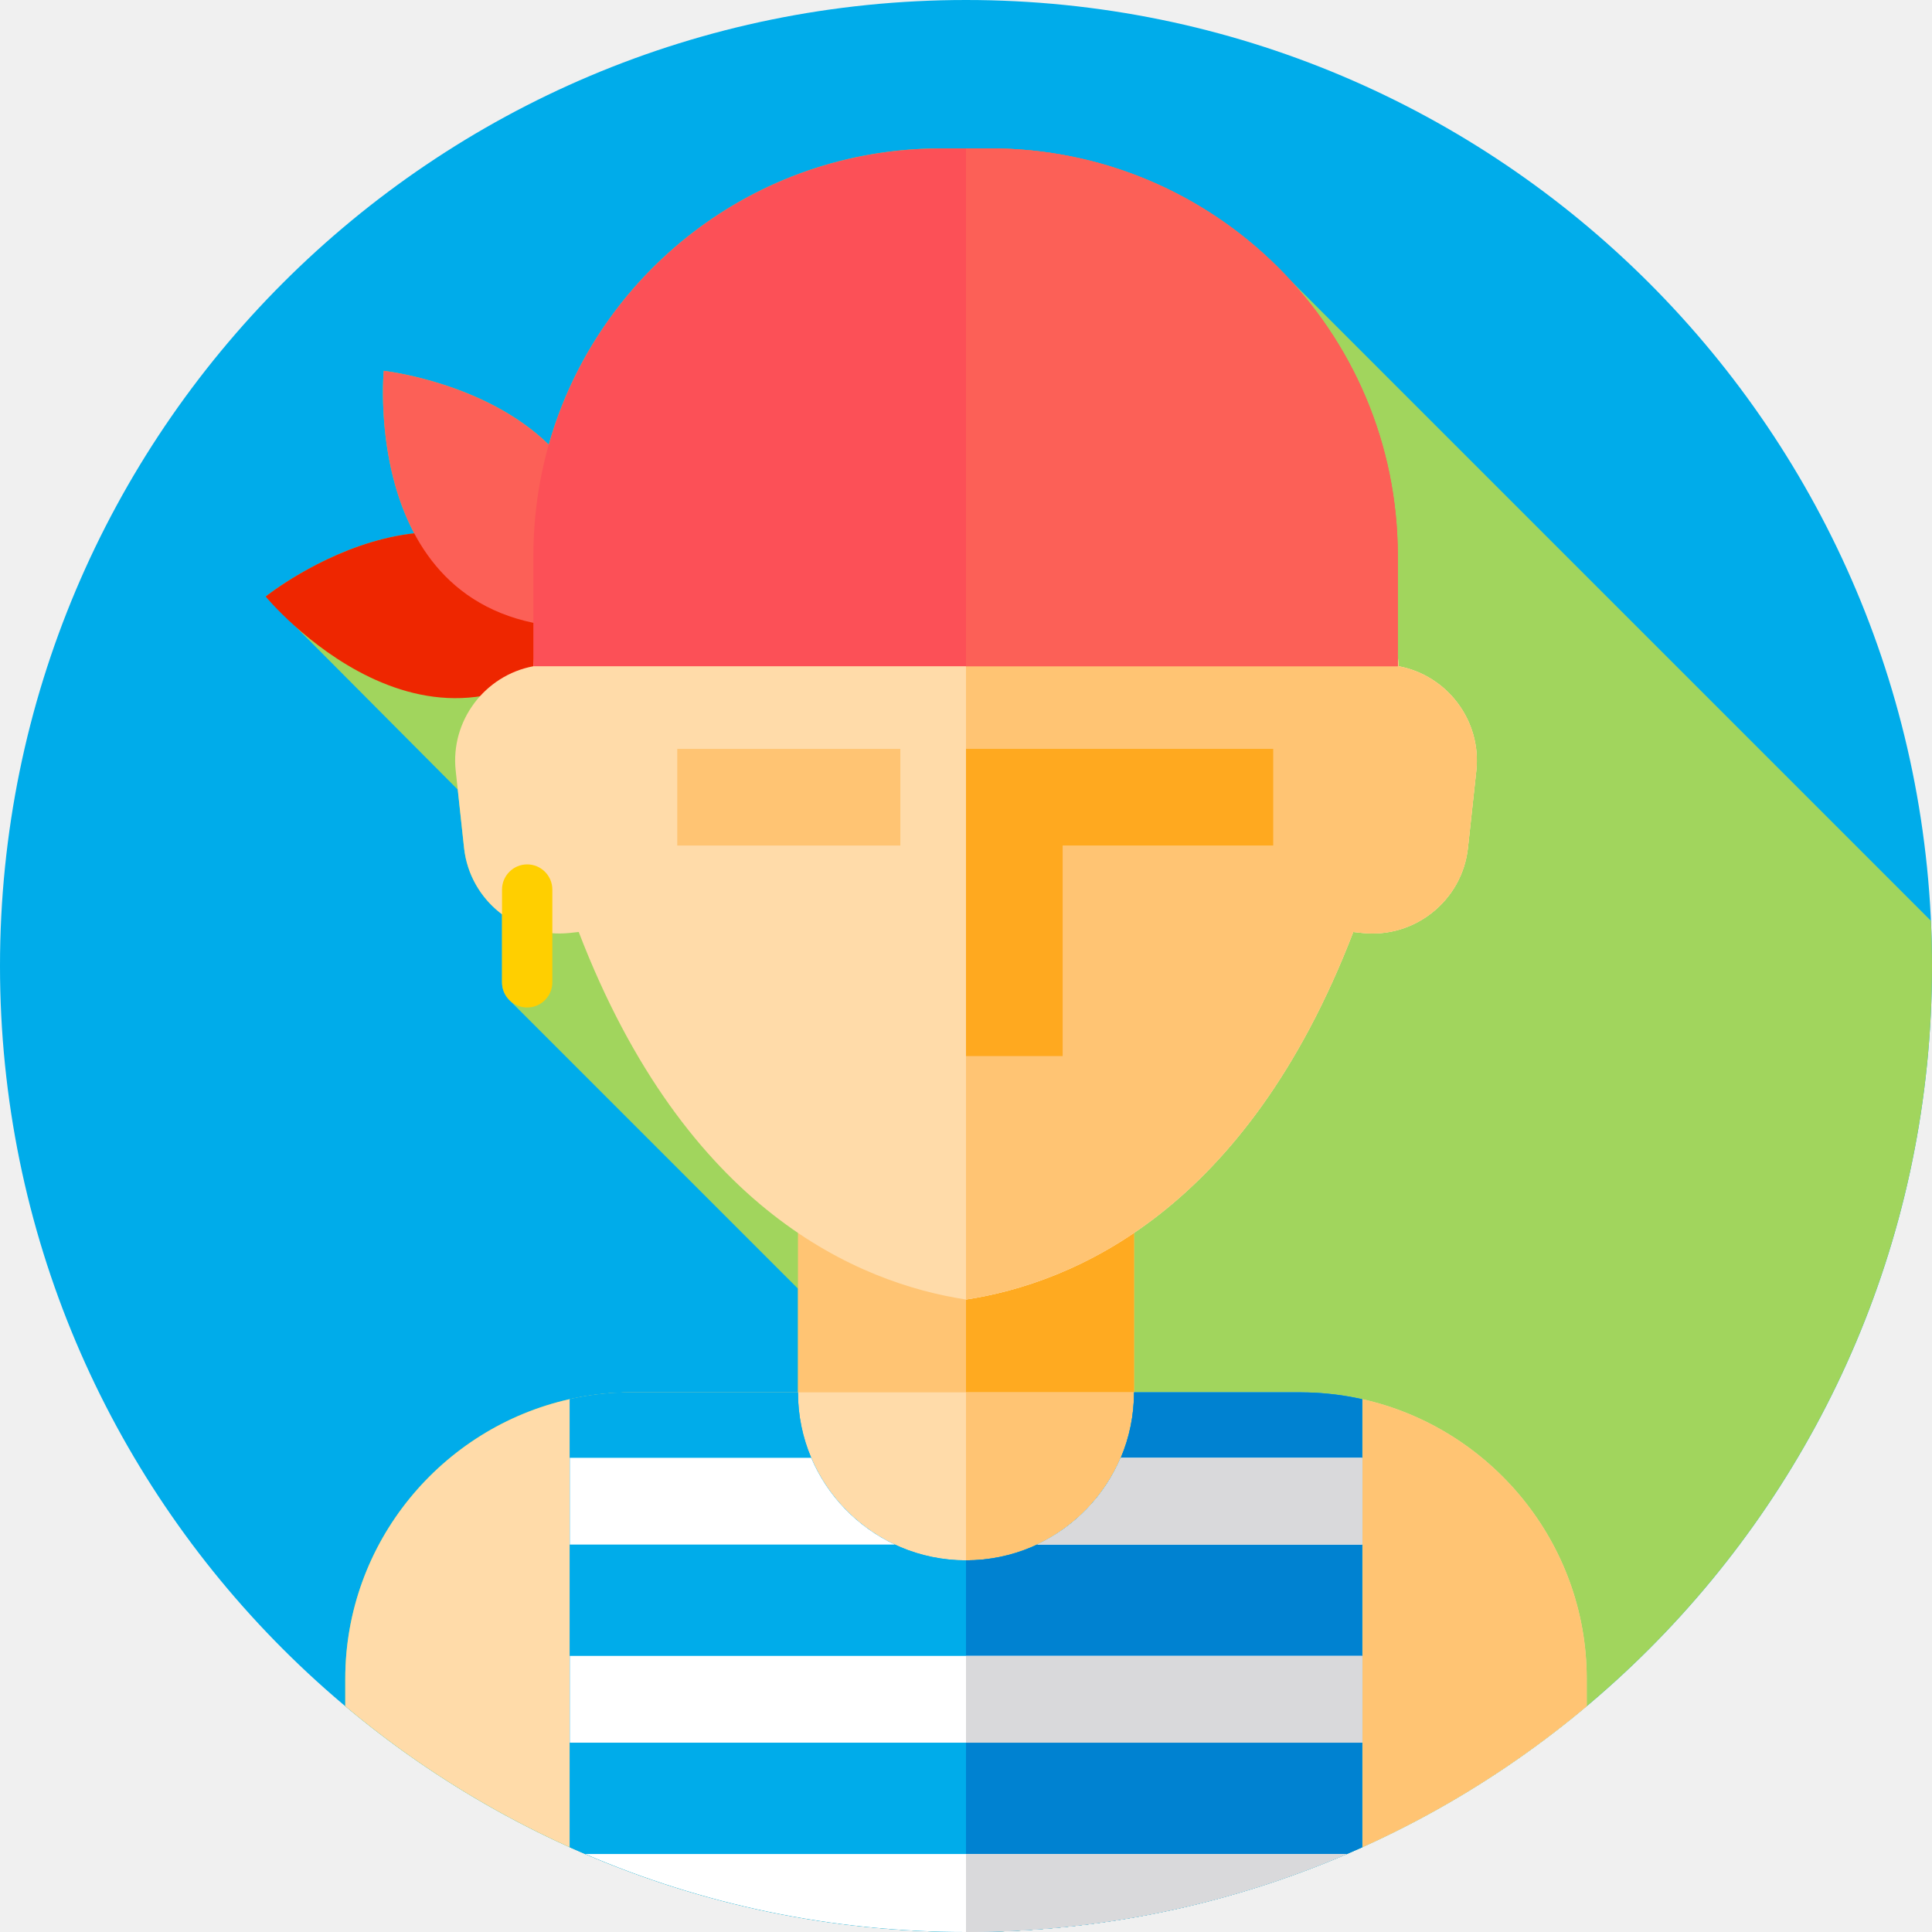
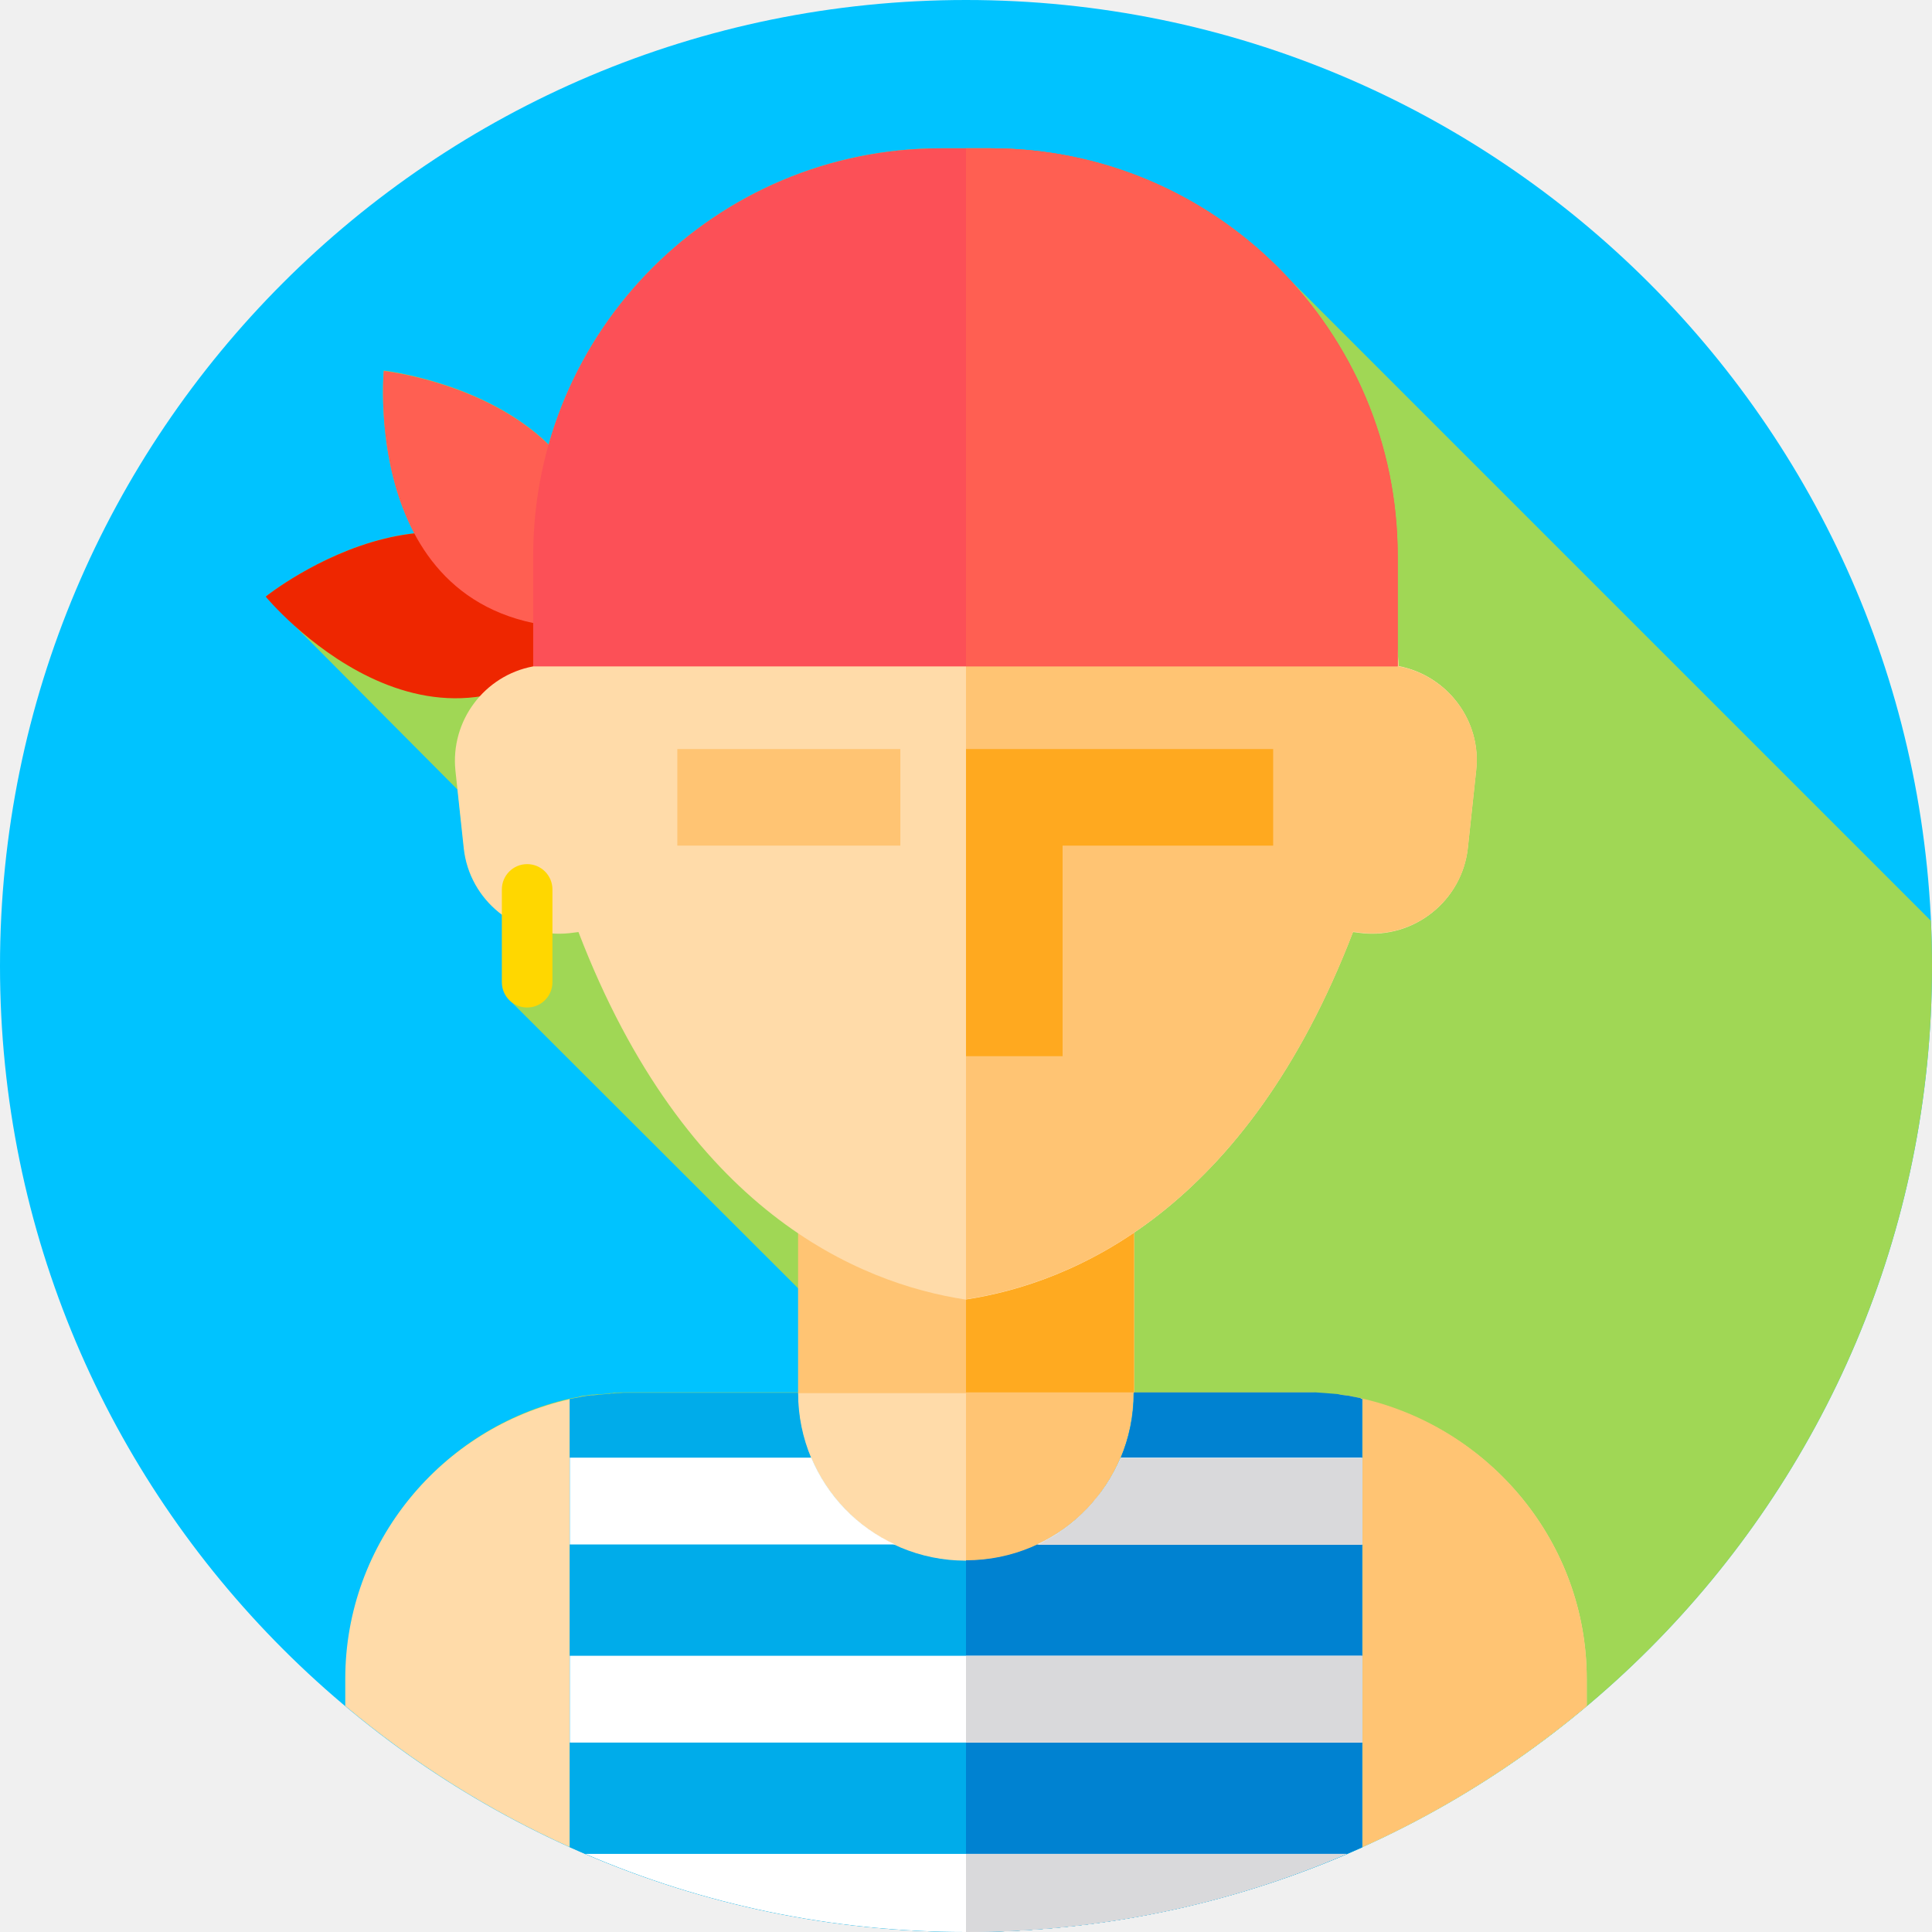
- <svg xmlns="http://www.w3.org/2000/svg" version="1.1" id="Layer_1" x="0px" y="0px" viewBox="0 0 512 512" style="enable-background:new 0 0 512 512;" xml:space="preserve" width="512px" height="512px" class="">
+ <svg xmlns="http://www.w3.org/2000/svg" version="1.1" id="Layer_1" x="0px" y="0px" viewBox="0 0 512 512" style="enable-background:new 0 0 512 512;" xml:space="preserve">
+   <style type="text/css">
+ 	.st0{fill:#00C3FF;}
+ 	.st1{fill:#A0D755;}
+ 	.st2{fill:#EE2600;}
+ 	.st3{fill:#FF5F52;}
+ 	.st4{fill:#FFC473;}
+ 	.st5{fill:#FFAA20;}
+ 	.st6{fill:#FFDBA9;}
+ 	.st7{fill:#FFA91F;}
+ 	.st8{fill:#00ACEA;}
+ 	.st9{fill:#0082D1;}
+ 	.st10{fill:#FC5057;}
+ 	.st11{fill:#FFD700;}
+ 	.st12{fill:#FFFFFF;}
+ 	.st13{fill:#D9D9DB;}
+ </style>
  <g transform="matrix(1 -2.44929e-16 2.44929e-16 1 -1.13687e-13 0)">
-     <circle style="fill:#00ACEA" cx="256" cy="256" r="256" data-original="#802897" class="" data-old_color="#FF4F19" />
-     <path style="fill:#A1D55D" d="M512,256c0-4.016-0.105-8.008-0.288-11.979L342.199,74.508  c-19.743-21.614-48.154-35.174-79.734-35.174h-13.151c-49.415,0-91.074,33.198-103.896,78.507  c-16.952-16.604-43.725-19.568-43.725-19.568s-2.244,23.634,8.078,43.054c-21.438,2.386-39.381,16.752-39.381,16.752l50.917,51.164  l1.676,15.477c0.787,7.263,4.609,13.494,10.059,17.577v18.037c0,1.838,0.754,3.509,1.968,4.718l76.456,76.448v27.481H167.43  c-0.71,0-1.41,0.01-2.11,0.03s-1.4,0.05-2.09,0.09c-0.4,0.02-0.79,0.05-1.19,0.07c-0.05,0-0.11,0.01-0.16,0.01  c-0.23,0.02-0.46,0.04-0.69,0.06c-0.04,0-0.07,0.01-0.11,0.01c-0.71,0.06-1.42,0.13-2.13,0.21c-0.14,0.01-0.29,0.03-0.43,0.05  c-0.11,0-0.21,0.02-0.32,0.03c-0.04,0.01-0.09,0.01-0.13,0.02c-0.28,0.03-0.55,0.07-0.82,0.11c-0.12,0.02-0.23,0.03-0.35,0.05  c-0.09,0.01-0.19,0.03-0.28,0.04c-0.48,0.07-0.95,0.14-1.42,0.22c-0.24,0.03-0.47,0.07-0.71,0.11c-0.06,0.01-0.12,0.02-0.18,0.03  c-0.28,0.05-0.56,0.1-0.83,0.16c-0.13,0.02-0.26,0.05-0.39,0.08c-0.35,0.06-0.7,0.14-1.05,0.21c-0.35,0.07-0.7,0.15-1.04,0.22  c-33.93,7.56-59.5,38-59.5,74.11v7.238c0.19,0.159,0.377,0.321,0.567,0.48c0.749,0.626,1.503,1.247,2.259,1.864  c0.632,0.515,1.268,1.025,1.905,1.534c0.736,0.588,1.469,1.18,2.211,1.76v0.002C141.887,491.749,196.577,512,256,512  C397.385,512,512,397.385,512,256z" data-original="#5C1B6F" class="" data-old_color="#7CDA4C" />
-     <path style="fill:#EE2600;" d="M70.39,158.079c0,0,44.702,54.102,87.273,8.971C125.163,114.202,70.39,158.079,70.39,158.079z" data-original="#EE2600" />
-     <path style="fill:#FC6057" d="M101.693,98.273c0,0-6.647,69.864,55.368,68.054C171.449,105.978,101.693,98.273,101.693,98.273z" data-original="#FF3200" class="" data-old_color="#FF3200" />
-     <rect x="211.47" y="324.8" style="fill:#FFC473" width="89.07" height="112.37" data-original="#FFC473" class="" data-old_color="#FFAA20" />
-     <rect x="256" y="324.8" style="fill:#FFAA20" width="44.538" height="112.37" data-original="#FFAA20" class="" />
+     <circle class="st0" cx="256" cy="256" r="256" />
+     <path class="st1" d="M512,256c0-4-0.1-8-0.3-12L342.2,74.5c-19.7-21.6-48.2-35.2-79.7-35.2h-13.2c-49.4,0-91.1,33.2-103.9,78.5   c-17-16.6-43.7-19.6-43.7-19.6s-2.2,23.6,8.1,43.1c-21.4,2.4-39.4,16.8-39.4,16.8l50.9,51.2l1.7,15.5c0.8,7.3,4.6,13.5,10.1,17.6   v18c0,1.8,0.8,3.5,2,4.7l76.5,76.4V369h-44c-0.7,0-1.4,0-2.1,0s-1.4,0-2.1,0.1c-0.4,0-0.8,0-1.2,0.1c-0.1,0-0.1,0-0.2,0   c-0.2,0-0.5,0-0.7,0.1h-0.1c-0.7,0.1-1.4,0.1-2.1,0.2c-0.1,0-0.3,0-0.4,0c-0.1,0-0.2,0-0.3,0h-0.1c-0.3,0-0.6,0.1-0.8,0.1   c-0.1,0-0.2,0-0.4,0c-0.1,0-0.2,0-0.3,0c-0.5,0.1-0.9,0.1-1.4,0.2c-0.2,0-0.5,0.1-0.7,0.1c-0.1,0-0.1,0-0.2,0   c-0.3,0-0.6,0.1-0.8,0.2c-0.1,0-0.3,0-0.4,0.1c-0.4,0.1-0.7,0.1-1.1,0.2c-0.4,0.1-0.7,0.1-1,0.2c-33.9,7.6-59.5,38-59.5,74.1v7.2   c0.2,0.2,0.4,0.3,0.6,0.5c0.7,0.6,1.5,1.2,2.3,1.9c0.6,0.5,1.3,1,1.9,1.5c0.7,0.6,1.5,1.2,2.2,1.8l0,0   c43.4,34,98.1,54.2,157.6,54.2C397.4,512,512,397.4,512,256z" />
+     <path class="st2" d="M70.4,158.1c0,0,44.7,54.1,87.3,9C125.2,114.2,70.4,158.1,70.4,158.1z" />
+     <path class="st3" d="M101.7,98.3c0,0-6.6,69.9,55.4,68.1C171.4,106,101.7,98.3,101.7,98.3z" />
+     <rect x="211.5" y="324.8" class="st4" width="89.1" height="112.4" />
+     <rect x="256" y="324.8" class="st5" width="44.5" height="112.4" />
    <g>
-       <path style="fill:#FFDBA9" d="M370.651,176.562C365.864,106.095,305.768,66.101,256,66.101s-109.864,39.994-114.651,110.461   c-12.878,2.412-22.018,14.448-20.584,27.682l2.218,20.476c1.505,13.891,14.101,24.026,27.992,22.521l2.392-0.259   c28.436,74.02,74.325,93.077,102.634,97.406c28.309-4.329,74.198-23.386,102.634-97.406l2.392,0.259   c13.891,1.505,26.487-8.63,27.992-22.521l2.218-20.476C392.668,191.01,383.529,178.974,370.651,176.562z" data-original="#FFDBA9" class="" />
-       <path style="fill:#FFDBA9" d="M391.24,204.243l-2.22,20.48c-1.51,13.89-14.1,24.02-27.99,22.52l-2.4-0.26   c-28.43,74.02-74.32,93.07-102.63,97.4V88.843h66.54c25.63,18.7,45.44,48.48,48.11,87.72   C383.53,178.973,392.67,191.013,391.24,204.243z" data-original="#FFDBA9" class="" />
+       <path class="st6" d="M370.7,176.6C365.9,106.1,305.8,66.1,256,66.1s-109.9,40-114.7,110.5c-12.9,2.4-22,14.4-20.6,27.7l2.2,20.5    c1.5,13.9,14.1,24,28,22.5l2.4-0.3c28.4,74,74.3,93.1,102.6,97.4c28.3-4.3,74.2-23.4,102.6-97.4l2.4,0.3    c13.9,1.5,26.5-8.6,28-22.5l2.2-20.5C392.7,191,383.5,179,370.7,176.6z" />
+       <path class="st6" d="M391.2,204.2l-2.2,20.5c-1.5,13.9-14.1,24-28,22.5l-2.4-0.3c-28.4,74-74.3,93.1-102.6,97.4V88.8h66.5    c25.6,18.7,45.4,48.5,48.1,87.7C383.5,179,392.7,191,391.2,204.2z" />
    </g>
    <g>
-       <path style="fill:#FFC473" d="M391.24,204.243l-2.22,20.48c-1.51,13.89-14.1,24.02-27.99,22.52l-2.4-0.26   c-28.43,74.02-74.32,93.07-102.63,97.4V66.103c49.09,0,108.23,38.91,114.43,107.6c0.09,0.99,0.16,1.94,0.22,2.86   C383.53,178.973,392.67,191.013,391.24,204.243z" data-original="#FFC473" class="" data-old_color="#FFAA20" />
-       <rect x="179.48" y="198.46" style="fill:#FFC473" width="59.12" height="25.615" data-original="#FFC473" class="" data-old_color="#FFAA20" />
+       <path class="st4" d="M391.2,204.2l-2.2,20.5c-1.5,13.9-14.1,24-28,22.5l-2.4-0.3c-28.4,74-74.3,93.1-102.6,97.4V66.1    c49.1,0,108.2,38.9,114.4,107.6c0.1,1,0.2,1.9,0.2,2.9C383.5,179,392.7,191,391.2,204.2z" />
+       <rect x="179.5" y="198.5" class="st4" width="59.1" height="25.6" />
    </g>
-     <polygon style="fill:#FFA91F;" points="255.996,198.456 255.996,279.872 281.611,279.872 281.611,224.071 337.412,224.071   337.412,198.456 " data-original="#FFA91F" class="" />
-     <path style="fill:#FFDBA9" d="M420.5,444.9v7.25c-17.91,15.04-37.91,27.67-59.5,37.39c-1.35,0.61-2.71,1.21-4.08,1.79  C325.96,504.63,291.84,512,256,512s-69.96-7.37-100.92-20.67c-1.37-0.58-2.73-1.18-4.08-1.79c-21.59-9.72-41.59-22.35-59.5-37.39  v-7.25c0-36.11,25.57-66.55,59.5-74.11c0.34-0.07,0.69-0.15,1.04-0.22c0.35-0.07,0.7-0.15,1.05-0.21c0.13-0.03,0.26-0.06,0.39-0.08  c0.27-0.06,0.55-0.11,0.83-0.16c0.06-0.01,0.12-0.02,0.18-0.03c0.24-0.04,0.47-0.08,0.71-0.11c0.47-0.08,0.94-0.15,1.42-0.22  c0.09-0.01,0.19-0.03,0.28-0.04c0.12-0.02,0.23-0.03,0.35-0.05c0.27-0.04,0.54-0.08,0.82-0.11c0.04-0.01,0.09-0.01,0.13-0.02  c0.11-0.01,0.21-0.03,0.32-0.03c0.14-0.02,0.29-0.04,0.43-0.05c0.71-0.08,1.42-0.15,2.13-0.21c0.04,0,0.07-0.01,0.11-0.01  c0.23-0.02,0.46-0.04,0.69-0.06c0.05,0,0.11-0.01,0.16-0.01c0.4-0.02,0.79-0.05,1.19-0.07c0.69-0.04,1.39-0.07,2.09-0.09  s1.4-0.03,2.11-0.03h177.14c0.6,0,1.19,0.01,1.78,0.03h0.33c0.13,0,0.26,0.01,0.39,0.02c0.08,0,0.16,0,0.24,0.01  c0.49,0.01,0.97,0.03,1.45,0.06h0.01c0.4,0.02,0.79,0.05,1.19,0.07c0.05,0,0.11,0.01,0.16,0.01c0.23,0.02,0.46,0.04,0.69,0.06  c0.04,0,0.07,0.01,0.11,0.01c0.72,0.05,1.43,0.12,2.13,0.21c0.14,0.01,0.29,0.03,0.43,0.05c0.11,0,0.21,0.02,0.32,0.03  c0.04,0.01,0.09,0.01,0.13,0.02c0.28,0.03,0.55,0.07,0.82,0.11c0.12,0.02,0.23,0.03,0.35,0.05c0.08,0.01,0.17,0.02,0.25,0.04h0.03  c0.72,0.1,1.42,0.21,2.13,0.33c0.06,0.01,0.12,0.02,0.18,0.03c0.28,0.05,0.56,0.1,0.83,0.16c0.44,0.08,0.87,0.17,1.3,0.25  c0.27,0.06,0.53,0.12,0.79,0.18c0.13,0.02,0.26,0.05,0.39,0.08C394.93,378.35,420.5,408.79,420.5,444.9z" data-original="#FFDBA9" class="" />
-     <path style="fill:#FFC473" d="M420.5,444.9v7.25c-17.91,15.04-37.91,27.67-59.5,37.39c-1.35,0.61-2.71,1.21-4.08,1.79  C325.96,504.63,291.84,512,256,512V368.98h88.57c0.6,0,1.19,0.01,1.78,0.03h0.33c0.13,0,0.26,0.01,0.39,0.02  c0.08,0,0.16,0,0.24,0.01c0.49,0.01,0.97,0.03,1.45,0.06h0.01c0.4,0.02,0.79,0.05,1.19,0.07c0.05,0,0.11,0.01,0.16,0.01  c0.23,0.02,0.46,0.04,0.69,0.06c0.04,0,0.07,0.01,0.11,0.01c0.72,0.05,1.43,0.12,2.13,0.21c0.14,0.01,0.29,0.03,0.43,0.05  c0.11,0,0.21,0.02,0.32,0.03c0.04,0.01,0.09,0.01,0.13,0.02c0.28,0.03,0.55,0.07,0.82,0.11c0.12,0.02,0.23,0.03,0.35,0.05  c0.08,0.01,0.17,0.02,0.25,0.04h0.03c0.72,0.1,1.42,0.21,2.13,0.33c0.06,0.01,0.12,0.02,0.18,0.03c0.28,0.05,0.56,0.1,0.83,0.16  c0.44,0.08,0.87,0.17,1.3,0.25c0.27,0.06,0.53,0.12,0.79,0.18c0.13,0.02,0.26,0.05,0.39,0.08  C394.93,378.35,420.5,408.79,420.5,444.9z" data-original="#FFC473" class="" data-old_color="#FFAA20" />
+     <polygon class="st7" points="256,198.5 256,279.9 281.6,279.9 281.6,224.1 337.4,224.1 337.4,198.5  " />
+     <path class="st6" d="M420.5,444.9v7.2c-17.9,15-37.9,27.7-59.5,37.4c-1.4,0.6-2.7,1.2-4.1,1.8C326,504.6,291.8,512,256,512   s-70-7.4-100.9-20.7c-1.4-0.6-2.7-1.2-4.1-1.8c-21.6-9.7-41.6-22.4-59.5-37.4v-7.2c0-36.1,25.6-66.5,59.5-74.1   c0.3-0.1,0.7-0.1,1-0.2c0.4-0.1,0.7-0.1,1.1-0.2c0.1,0,0.3-0.1,0.4-0.1c0.3-0.1,0.6-0.1,0.8-0.2c0.1,0,0.1,0,0.2,0   c0.2,0,0.5-0.1,0.7-0.1c0.5-0.1,0.9-0.1,1.4-0.2c0.1,0,0.2,0,0.3,0s0.2,0,0.4,0c0.3,0,0.5-0.1,0.8-0.1h0.1c0.1,0,0.2,0,0.3,0   s0.3,0,0.4,0c0.7-0.1,1.4-0.1,2.1-0.2h0.1c0.2,0,0.5,0,0.7-0.1c0.1,0,0.1,0,0.2,0c0.4,0,0.8,0,1.2-0.1c0.7,0,1.4-0.1,2.1-0.1   s1.4,0,2.1,0h177.1c0.6,0,1.2,0,1.8,0h0.3c0.1,0,0.3,0,0.4,0s0.2,0,0.2,0c0.5,0,1,0,1.5,0.1l0,0c0.4,0,0.8,0,1.2,0.1   c0,0,0.1,0,0.2,0c0.2,0,0.5,0,0.7,0.1h0.1c0.7,0,1.4,0.1,2.1,0.2c0.1,0,0.3,0,0.4,0s0.2,0,0.3,0h0.1c0.3,0,0.5,0.1,0.8,0.1   c0.1,0,0.2,0,0.4,0c0.1,0,0.2,0,0.2,0l0,0c0.7,0.1,1.4,0.2,2.1,0.3c0.1,0,0.1,0,0.2,0c0.3,0,0.6,0.1,0.8,0.2   c0.4,0.1,0.9,0.2,1.3,0.2c0.3,0.1,0.5,0.1,0.8,0.2c0.1,0,0.3,0,0.4,0.1C394.9,378.4,420.5,408.8,420.5,444.9z" />
+     <path class="st4" d="M420.5,444.9v7.2c-17.9,15-37.9,27.7-59.5,37.4c-1.4,0.6-2.7,1.2-4.1,1.8C326,504.6,291.8,512,256,512V369   h88.6c0.6,0,1.2,0,1.8,0h0.3c0.1,0,0.3,0,0.4,0s0.2,0,0.2,0c0.5,0,1,0,1.5,0.1l0,0c0.4,0,0.8,0,1.2,0.1c0,0,0.1,0,0.2,0   c0.2,0,0.5,0,0.7,0.1h0.1c0.7,0,1.4,0.1,2.1,0.2c0.1,0,0.3,0,0.4,0s0.2,0,0.3,0h0.1c0.3,0,0.5,0.1,0.8,0.1c0.1,0,0.2,0,0.4,0   c0.1,0,0.2,0,0.2,0l0,0c0.7,0.1,1.4,0.2,2.1,0.3c0.1,0,0.1,0,0.2,0c0.3,0,0.6,0.1,0.8,0.2c0.4,0.1,0.9,0.2,1.3,0.2   c0.3,0.1,0.5,0.1,0.8,0.2c0.1,0,0.3,0,0.4,0.1C394.9,378.4,420.5,408.8,420.5,444.9z" />
    <g>
-       <path style="fill:#00ACEA;" d="M361,370.8v118.74c-1.35,0.61-2.71,1.21-4.08,1.79C325.96,504.63,291.84,512,256,512   s-69.96-7.37-100.92-20.67c-1.37-0.58-2.73-1.18-4.08-1.79V370.8c0.35-0.08,0.7-0.16,1.04-0.23c0.35-0.07,0.7-0.15,1.05-0.21   c0.7-0.13,1.41-0.26,2.11-0.38c0.47-0.08,0.94-0.15,1.42-0.22c0.09-0.01,0.19-0.03,0.28-0.04c0.12-0.02,0.23-0.03,0.35-0.05   c0.42-0.05,0.85-0.11,1.27-0.16c0.14-0.02,0.29-0.04,0.43-0.05c0.71-0.08,1.42-0.15,2.13-0.21c0.04,0,0.07-0.01,0.11-0.01   c0.23-0.02,0.46-0.04,0.69-0.06c0.05,0,0.11-0.01,0.16-0.01c0.4-0.02,0.79-0.05,1.19-0.07c0.69-0.04,1.39-0.07,2.09-0.09   s1.4-0.03,2.11-0.03h44.04c0,24.6,19.94,44.53,44.53,44.53s44.53-19.93,44.53-44.53h44.04c0.6,0,1.19,0.01,1.78,0.03h0.33   c0.13,0,0.26,0.01,0.39,0.02c0.08,0,0.16,0,0.24,0.01c0.49,0.01,0.97,0.03,1.45,0.06h0.01c0.4,0.02,0.79,0.05,1.19,0.07   c0.05,0,0.11,0.01,0.16,0.01c0.23,0.02,0.46,0.04,0.69,0.06c0.04,0,0.07,0.01,0.11,0.01c0.23,0.02,0.46,0.04,0.69,0.07   c0.41,0.04,0.81,0.08,1.21,0.12c0.08,0,0.15,0.01,0.23,0.02c0.14,0.01,0.29,0.03,0.43,0.05c0.2,0.02,0.4,0.05,0.59,0.08   c0.03,0,0.07,0,0.1,0.01c0.19,0.02,0.39,0.05,0.58,0.07c0.12,0.02,0.23,0.03,0.35,0.05c0.08,0.01,0.17,0.02,0.25,0.04h0.03   c0.46,0.07,0.91,0.14,1.37,0.22c0.31,0.05,0.61,0.1,0.91,0.15c0.46,0.08,0.91,0.17,1.36,0.26c0.2,0.04,0.41,0.08,0.61,0.12   C360.09,370.6,360.55,370.7,361,370.8z" data-original="#00ACEA" class="" />
-       <path style="fill:#00ACEA;" d="M361,370.79v118.75c-1.35,0.61-2.71,1.21-4.08,1.79C325.96,504.63,291.84,512,256,512   s-69.96-7.37-100.92-20.67c-1.37-0.58-2.73-1.18-4.08-1.79V370.79c0.34-0.07,0.69-0.15,1.04-0.22c0.35-0.07,0.7-0.15,1.05-0.21   c0.13-0.03,0.26-0.06,0.39-0.08c0.27-0.06,0.55-0.11,0.83-0.16c0.06-0.01,0.12-0.02,0.18-0.03c0.24-0.04,0.47-0.08,0.71-0.11   c0.47-0.08,0.94-0.15,1.42-0.22c0.09-0.01,0.19-0.03,0.28-0.04c0.12-0.02,0.23-0.03,0.35-0.05c0.27-0.04,0.54-0.08,0.82-0.11   c0.04-0.01,0.09-0.01,0.13-0.02c0.11-0.01,0.21-0.03,0.32-0.03c0.14-0.02,0.29-0.04,0.43-0.05c0.71-0.08,1.42-0.15,2.13-0.21   c0.04,0,0.07-0.01,0.11-0.01c0.23-0.02,0.46-0.04,0.69-0.06c0.05,0,0.11-0.01,0.16-0.01c0.4-0.02,0.79-0.05,1.19-0.07   c0.69-0.04,1.39-0.07,2.09-0.09s1.4-0.03,2.11-0.03h44.04c0,24.6,19.94,44.53,44.53,44.53s44.53-19.93,44.53-44.53h44.04   c0.6,0,1.19,0.01,1.78,0.03h0.33c0.13,0,0.26,0.01,0.39,0.02c0.08,0,0.16,0,0.24,0.01c0.49,0.01,0.97,0.03,1.45,0.06h0.01   c0.4,0.02,0.79,0.05,1.19,0.07c0.05,0,0.11,0.01,0.16,0.01c0.23,0.02,0.46,0.04,0.69,0.06c0.04,0,0.07,0.01,0.11,0.01   c0.23,0.02,0.46,0.04,0.69,0.07c0.41,0.04,0.81,0.08,1.21,0.12c0.08,0,0.15,0.01,0.23,0.02c0.14,0.01,0.29,0.03,0.43,0.05   c0.11,0,0.21,0.02,0.32,0.03c0.04,0.01,0.09,0.01,0.13,0.02c0.28,0.03,0.55,0.07,0.82,0.11c0.12,0.02,0.23,0.03,0.35,0.05   c0.08,0.01,0.17,0.02,0.25,0.04h0.03c0.72,0.1,1.42,0.21,2.13,0.33c0.06,0.01,0.12,0.02,0.18,0.03c0.28,0.05,0.56,0.1,0.83,0.16   c0.44,0.08,0.87,0.17,1.3,0.25c0.27,0.06,0.53,0.12,0.79,0.18C360.74,370.73,360.87,370.76,361,370.79z" data-original="#00ACEA" class="" />
+       <path class="st8" d="M361,370.8v118.7c-1.4,0.6-2.7,1.2-4.1,1.8C326,504.6,291.8,512,256,512s-70-7.4-100.9-20.7    c-1.4-0.6-2.7-1.2-4.1-1.8V370.8c0.4-0.1,0.7-0.2,1-0.2c0.4-0.1,0.7-0.1,1.1-0.2c0.7-0.1,1.4-0.3,2.1-0.4c0.5-0.1,0.9-0.1,1.4-0.2    c0.1,0,0.2,0,0.3,0s0.2,0,0.4,0c0.4,0,0.9-0.1,1.3-0.2c0.1,0,0.3,0,0.4,0c0.7-0.1,1.4-0.1,2.1-0.2h0.1c0.2,0,0.5,0,0.7-0.1    c0.1,0,0.1,0,0.2,0c0.4,0,0.8,0,1.2-0.1c0.7,0,1.4-0.1,2.1-0.1s1.4,0,2.1,0h44c0,24.6,19.9,44.5,44.5,44.5s44.5-19.9,44.5-44.5h44    c0.6,0,1.2,0,1.8,0h0.3c0.1,0,0.3,0,0.4,0s0.2,0,0.2,0c0.5,0,1,0,1.5,0.1l0,0c0.4,0,0.8,0,1.2,0.1c0,0,0.1,0,0.2,0    c0.2,0,0.5,0,0.7,0.1h0.1c0.2,0,0.5,0,0.7,0.1c0.4,0,0.8,0.1,1.2,0.1c0.1,0,0.1,0,0.2,0s0.3,0,0.4,0c0.2,0,0.4,0,0.6,0.1h0.1    c0.2,0,0.4,0,0.6,0.1c0.1,0,0.2,0,0.4,0c0.1,0,0.2,0,0.2,0l0,0c0.5,0.1,0.9,0.1,1.4,0.2c0.3,0,0.6,0.1,0.9,0.1    c0.5,0.1,0.9,0.2,1.4,0.3c0.2,0,0.4,0.1,0.6,0.1C360.1,370.6,360.5,370.7,361,370.8z" />
+       <path class="st8" d="M361,370.8v118.8c-1.4,0.6-2.7,1.2-4.1,1.8C326,504.6,291.8,512,256,512s-70-7.4-100.9-20.7    c-1.4-0.6-2.7-1.2-4.1-1.8V370.8c0.3-0.1,0.7-0.1,1-0.2c0.4-0.1,0.7-0.1,1.1-0.2c0.1,0,0.3-0.1,0.4-0.1c0.3-0.1,0.6-0.1,0.8-0.2    c0.1,0,0.1,0,0.2,0c0.2,0,0.5-0.1,0.7-0.1c0.5-0.1,0.9-0.1,1.4-0.2c0.1,0,0.2,0,0.3,0s0.2,0,0.4,0c0.3,0,0.5-0.1,0.8-0.1h0.1    c0.1,0,0.2,0,0.3,0s0.3,0,0.4,0c0.7-0.1,1.4-0.1,2.1-0.2h0.1c0.2,0,0.5,0,0.7-0.1c0.1,0,0.1,0,0.2,0c0.4,0,0.8,0,1.2-0.1    c0.7,0,1.4-0.1,2.1-0.1s1.4,0,2.1,0h44c0,24.6,19.9,44.5,44.5,44.5s44.5-19.9,44.5-44.5h44c0.6,0,1.2,0,1.8,0h0.3    c0.1,0,0.3,0,0.4,0s0.2,0,0.2,0c0.5,0,1,0,1.5,0.1l0,0c0.4,0,0.8,0,1.2,0.1c0,0,0.1,0,0.2,0c0.2,0,0.5,0,0.7,0.1h0.1    c0.2,0,0.5,0,0.7,0.1c0.4,0,0.8,0.1,1.2,0.1c0.1,0,0.1,0,0.2,0s0.3,0,0.4,0s0.2,0,0.3,0h0.1c0.3,0,0.5,0.1,0.8,0.1    c0.1,0,0.2,0,0.4,0c0.1,0,0.2,0,0.2,0l0,0c0.7,0.1,1.4,0.2,2.1,0.3c0.1,0,0.1,0,0.2,0c0.3,0,0.6,0.1,0.8,0.2    c0.4,0.1,0.9,0.2,1.3,0.2c0.3,0.1,0.5,0.1,0.8,0.2C360.7,370.7,360.9,370.8,361,370.8z" />
    </g>
-     <path style="fill:#0082D1;" d="M361,370.8v118.74c-1.35,0.61-2.71,1.21-4.08,1.79C325.96,504.63,291.84,512,256,512v-98.49  c24.59,0,44.53-19.93,44.53-44.53h44.04c0.08,0,0.15,0.01,0.22,0.01c0.52,0,1.04,0.01,1.56,0.02h0.11c0.2,0,0.4,0.01,0.61,0.02  c0.08,0,0.16,0,0.24,0.01c0.19,0.01,0.39,0.02,0.58,0.03c0.29,0.01,0.58,0.02,0.87,0.03h0.01c0.96,0.06,1.9,0.13,2.84,0.22  c0.41,0.04,0.81,0.08,1.21,0.12c0.42,0.04,0.83,0.09,1.25,0.15c0.03,0,0.07,0,0.1,0.01c0.39,0.05,0.79,0.1,1.18,0.16h0.03  c0.46,0.07,0.91,0.14,1.37,0.22c0.31,0.05,0.61,0.1,0.91,0.15c0.46,0.08,0.91,0.17,1.36,0.26c0.2,0.04,0.41,0.08,0.61,0.12  c0.33,0.06,0.65,0.13,0.98,0.2C360.74,370.74,360.87,370.77,361,370.8z" data-original="#0082D1" class="" />
-     <path style="fill:#FC5057" d="M262.465,39.333h-13.151c-59.627,0-107.965,48.338-107.965,107.965v29.264H370.43v-29.264  C370.43,87.671,322.092,39.333,262.465,39.333z" data-original="#FF4F19" class="" data-old_color="#FC5019" />
-     <path style="fill:#FC6057" d="M370.43,147.298c0-59.627-48.338-107.965-107.965-107.965h-6.469v137.229H370.43V147.298z" data-original="#FF3200" class="" data-old_color="#FF3200" />
-     <path style="fill:#FFCF00" d="M139.708,267L139.708,267c-3.667,0-6.667-3-6.667-6.667v-24.596c0-3.667,3-6.667,6.667-6.667l0,0  c3.667,0,6.667,3,6.667,6.667v24.596C146.375,264,143.375,267,139.708,267z" data-original="#FFCF00" class="" />
+     <path class="st9" d="M361,370.8v118.7c-1.4,0.6-2.7,1.2-4.1,1.8C326,504.6,291.8,512,256,512v-98.5c24.6,0,44.5-19.9,44.5-44.5h44   c0.1,0,0.1,0,0.2,0c0.5,0,1,0,1.6,0h0.1c0.2,0,0.4,0,0.6,0c0.1,0,0.2,0,0.2,0c0.2,0,0.4,0,0.6,0c0.3,0,0.6,0,0.9,0l0,0   c1,0.1,1.9,0.1,2.8,0.2c0.4,0,0.8,0.1,1.2,0.1c0.4,0,0.8,0.1,1.2,0.1h0.1c0.4,0,0.8,0.1,1.2,0.2l0,0c0.5,0.1,0.9,0.1,1.4,0.2   c0.3,0,0.6,0.1,0.9,0.1c0.5,0.1,0.9,0.2,1.4,0.3c0.2,0,0.4,0.1,0.6,0.1c0.3,0.1,0.6,0.1,1,0.2C360.7,370.7,360.9,370.8,361,370.8z" />
+     <path class="st10" d="M262.5,39.3h-13.2c-59.6,0-108,48.3-108,108v29.3h229.1v-29.3C370.4,87.7,322.1,39.3,262.5,39.3z" />
+     <path class="st3" d="M370.4,147.3c0-59.6-48.3-108-108-108H256v137.2h114.4V147.3z" />
+     <path class="st11" d="M139.7,267L139.7,267c-3.7,0-6.7-3-6.7-6.7v-24.6c0-3.7,3-6.7,6.7-6.7l0,0c3.7,0,6.7,3,6.7,6.7v24.6   C146.4,264,143.4,267,139.7,267z" />
    <g>
-       <path style="fill:#FFFFFF" d="M214.975,386.333H151v23h86.161C227.216,404.682,219.269,396.472,214.975,386.333z" data-original="#FFFFFF" class="" />
-       <path style="fill:#FFFFFF" d="M274.839,409.333H361v-23h-63.975C292.731,396.472,284.784,404.682,274.839,409.333z" data-original="#FFFFFF" class="" />
-       <rect x="151" y="438.83" style="fill:#FFFFFF" width="210" height="23" data-original="#FFFFFF" class="" />
-       <path style="fill:#FFFFFF" d="M356.92,491.33C325.96,504.63,291.84,512,256,512s-69.96-7.37-100.92-20.67H356.92z" data-original="#FFFFFF" class="" />
+       <path class="st12" d="M215,386.3h-64v23h86.2C227.2,404.7,219.3,396.5,215,386.3z" />
+       <path class="st12" d="M274.8,409.3H361v-23h-64C292.7,396.5,284.8,404.7,274.8,409.3z" />
+       <rect x="151" y="438.8" class="st12" width="210" height="23" />
+       <path class="st12" d="M356.9,491.3C326,504.6,291.8,512,256,512s-70-7.4-100.9-20.7H356.9z" />
    </g>
    <g>
-       <path style="fill:#D9D9DB" d="M296.162,388.241c-0.125,0.26-0.262,0.513-0.391,0.77c-0.186,0.368-0.368,0.739-0.564,1.102   c-0.16,0.297-0.333,0.587-0.5,0.88c-0.178,0.312-0.352,0.627-0.537,0.935c-0.189,0.314-0.389,0.62-0.586,0.929   c-0.176,0.276-0.348,0.554-0.53,0.826c-0.218,0.326-0.445,0.643-0.671,0.963c-0.172,0.244-0.342,0.49-0.519,0.73   c-0.245,0.333-0.5,0.658-0.754,0.984c-0.169,0.216-0.336,0.434-0.509,0.647c-0.273,0.336-0.554,0.665-0.836,0.993   c-0.165,0.191-0.328,0.384-0.496,0.572c-0.301,0.338-0.609,0.668-0.919,0.997c-0.158,0.167-0.316,0.335-0.477,0.5   c-0.33,0.339-0.667,0.67-1.008,0.998c-0.149,0.143-0.298,0.287-0.449,0.428c-0.361,0.338-0.728,0.668-1.1,0.994   c-0.138,0.121-0.276,0.241-0.416,0.36c-0.392,0.335-0.79,0.663-1.194,0.985c-0.125,0.099-0.25,0.198-0.376,0.295   c-0.425,0.331-0.856,0.655-1.293,0.971c-0.109,0.078-0.218,0.156-0.328,0.233c-0.459,0.325-0.924,0.643-1.396,0.951   c-0.09,0.059-0.181,0.116-0.272,0.174c-0.495,0.319-0.996,0.629-1.505,0.928c-0.067,0.04-0.135,0.078-0.203,0.117   c-0.535,0.311-1.074,0.612-1.622,0.901c-0.039,0.02-0.078,0.039-0.117,0.06c-0.578,0.302-1.163,0.594-1.756,0.871l0,0H361v-23   h-63.975C296.752,386.977,296.464,387.613,296.162,388.241z" data-original="#D9D9DB" class="active-path" />
-       <rect x="256" y="438.83" style="fill:#D9D9DB" width="105" height="23" data-original="#D9D9DB" class="active-path" />
-       <path style="fill:#D9D9DB" d="M356.92,491.33C325.96,504.63,291.84,512,256,512v-20.67H356.92z" data-original="#D9D9DB" class="active-path" />
+       <path class="st13" d="M296.2,388.2c-0.1,0.3-0.3,0.5-0.4,0.8c-0.2,0.4-0.4,0.7-0.6,1.1c-0.2,0.3-0.3,0.6-0.5,0.9s-0.4,0.6-0.5,0.9    c-0.2,0.3-0.4,0.6-0.6,0.9s-0.3,0.6-0.5,0.8c-0.2,0.3-0.4,0.6-0.7,1c-0.2,0.2-0.3,0.5-0.5,0.7c-0.2,0.3-0.5,0.7-0.8,1    c-0.2,0.2-0.3,0.4-0.5,0.6c-0.3,0.3-0.6,0.7-0.8,1c-0.2,0.2-0.3,0.4-0.5,0.6c-0.3,0.3-0.6,0.7-0.9,1c-0.2,0.2-0.3,0.3-0.5,0.5    c-0.3,0.3-0.7,0.7-1,1c-0.1,0.1-0.3,0.3-0.4,0.4c-0.4,0.3-0.7,0.7-1.1,1c-0.1,0.1-0.3,0.2-0.4,0.4c-0.4,0.3-0.8,0.7-1.2,1    c-0.1,0.1-0.2,0.2-0.4,0.3c-0.4,0.3-0.9,0.7-1.3,1c-0.1,0.1-0.2,0.2-0.3,0.2c-0.5,0.3-0.9,0.6-1.4,1c-0.1,0.1-0.2,0.1-0.3,0.2    c-0.5,0.3-1,0.6-1.5,0.9c-0.1,0-0.1,0.1-0.2,0.1c-0.5,0.3-1.1,0.6-1.6,0.9c0,0-0.1,0-0.1,0.1c-0.6,0.3-1.2,0.6-1.8,0.9l0,0H361    v-23h-64C296.8,387,296.5,387.6,296.2,388.2z" />
+       <rect x="256" y="438.8" class="st13" width="105" height="23" />
+       <path class="st13" d="M356.9,491.3C326,504.6,291.8,512,256,512v-20.7H356.9z" />
    </g>
  </g>
</svg>
